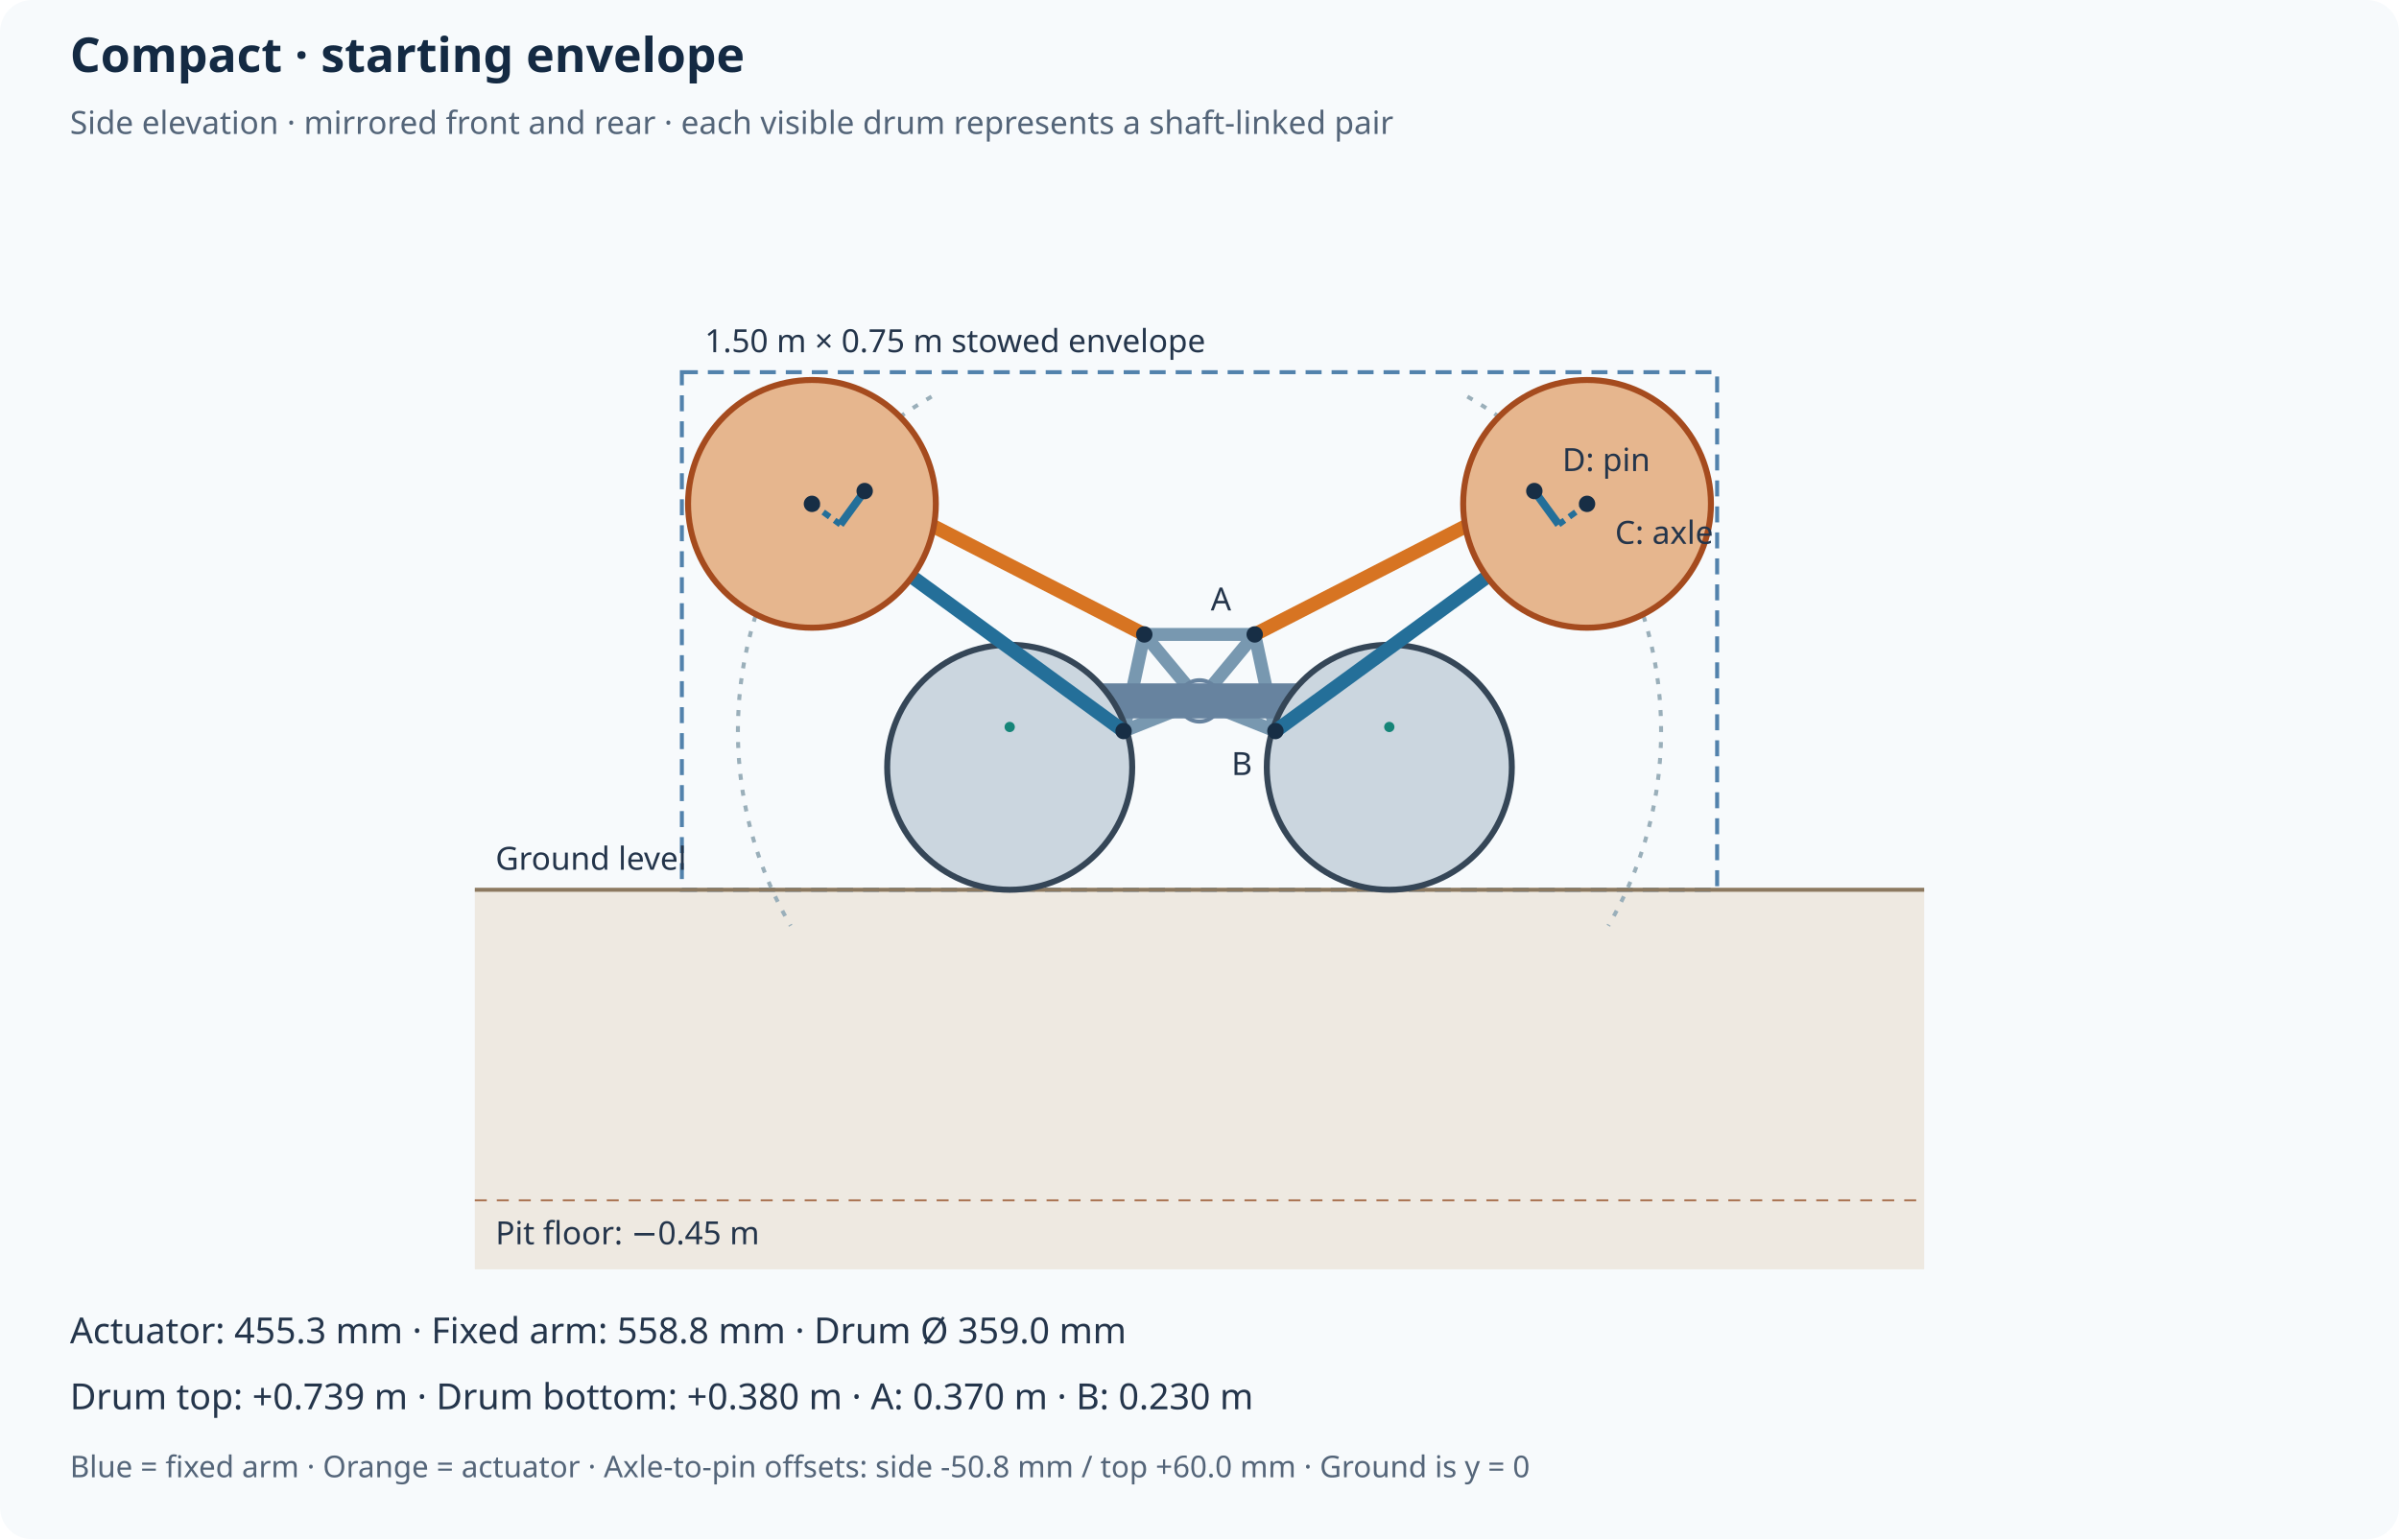
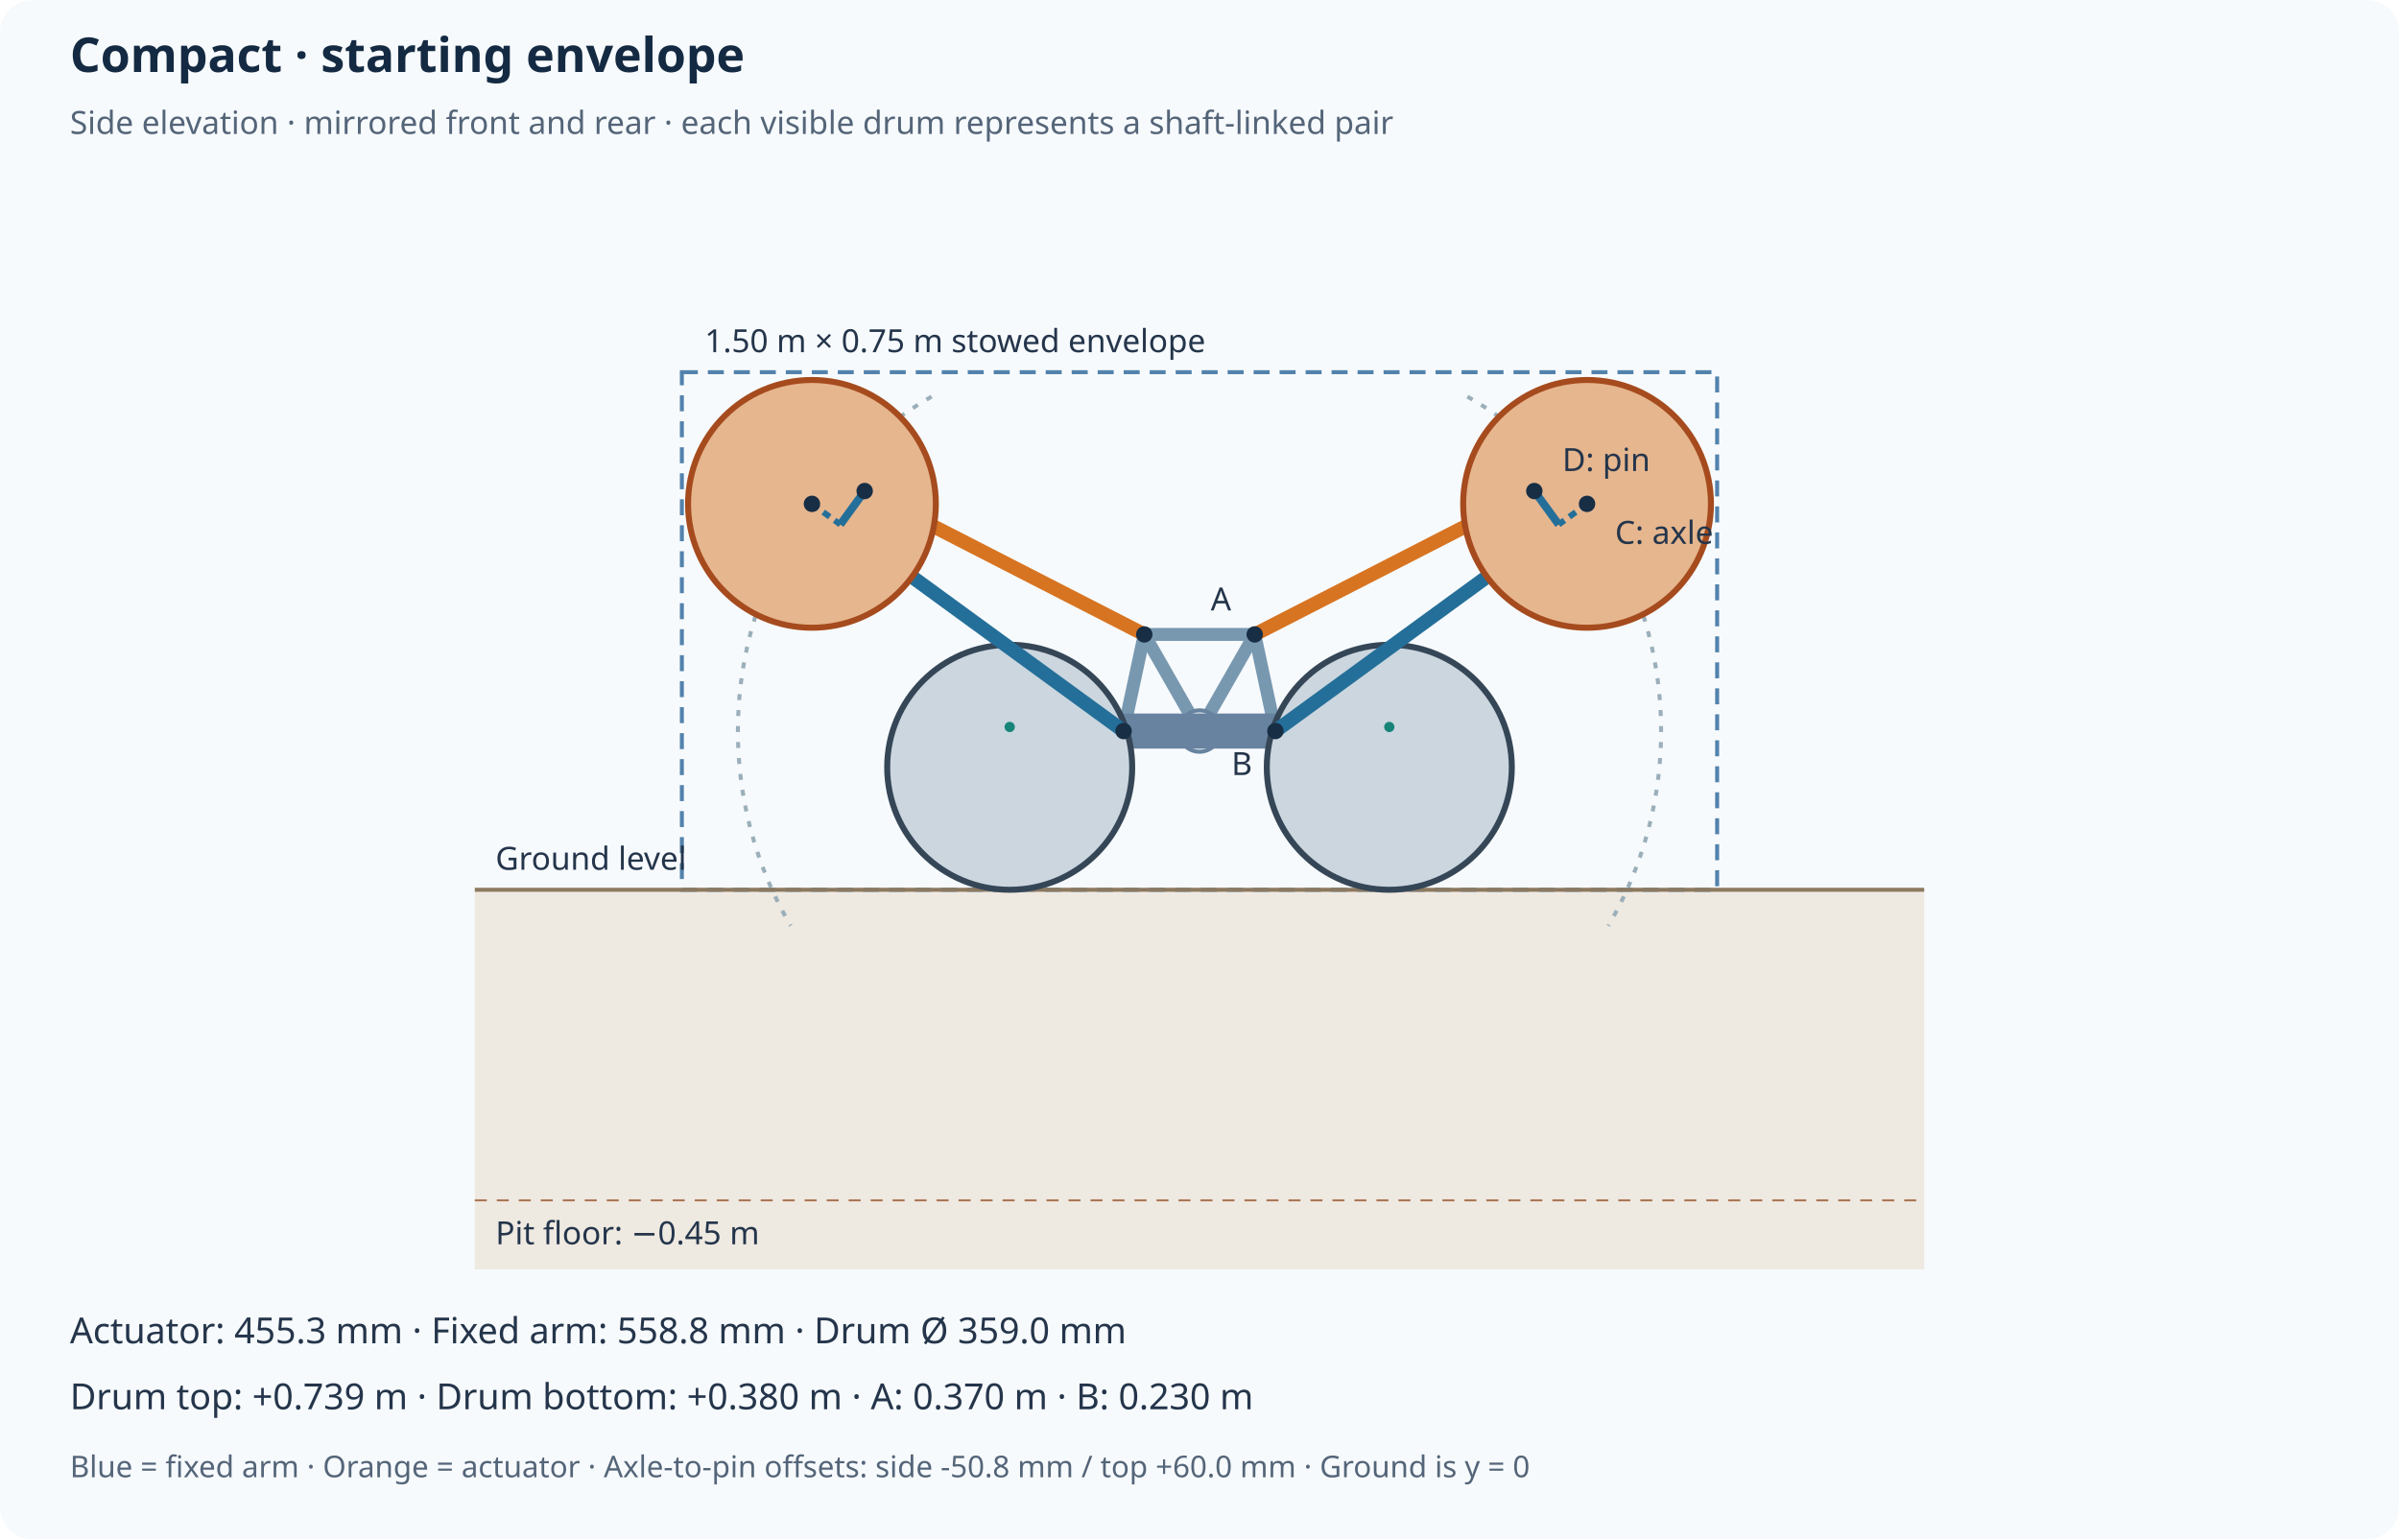
<svg xmlns="http://www.w3.org/2000/svg" viewBox="0 0 1200 770" role="img" aria-label="Compact · starting envelope">
  <rect width="1200" height="770" rx="16" fill="#f7fafc" />
  <text x="35" y="36" font-family="sans-serif" font-size="24" font-weight="700" fill="#142a43">Compact · starting envelope</text>
  <g font-family="sans-serif">
    <text x="35" y="67" font-size="16" fill="#546579">Side elevation · mirrored front and rear · each visible drum represents a shaft-linked pair</text>
    <rect x="237.501" y="445.120" width="724.998" height="189.880" fill="#eee9e1" stroke="none" stroke-width="2" stroke-dasharray="" />
    <rect x="341.072" y="186.192" width="517.855" height="258.928" fill="none" stroke="#5282ac" stroke-width="2" stroke-dasharray="8 5" />
    <line x1="237.501" y1="445.120" x2="962.499" y2="445.120" stroke="#8c7960" stroke-width="2" stroke-dasharray="" />
    <line x1="237.501" y1="600.476" x2="962.499" y2="600.476" stroke="#ac7756" stroke-width="1" stroke-dasharray="6 5" />
-     <line x1="600.000" y1="350.628" x2="627.619" y2="317.382" stroke="#7898b0" stroke-width="6.473" stroke-dasharray="" />
-     <line x1="600.000" y1="350.628" x2="637.976" y2="365.715" stroke="#7898b0" stroke-width="6.473" stroke-dasharray="" />
-     <line x1="600.000" y1="350.628" x2="572.381" y2="317.382" stroke="#7898b0" stroke-width="6.473" stroke-dasharray="" />
-     <line x1="600.000" y1="350.628" x2="562.024" y2="365.715" stroke="#7898b0" stroke-width="6.473" stroke-dasharray="" />
+     <line x1="600.000" y1="365.715" x2="627.619" y2="317.382" stroke="#7898b0" stroke-width="6.473" stroke-dasharray="" />
+     <line x1="600.000" y1="365.715" x2="637.976" y2="365.715" stroke="#7898b0" stroke-width="6.473" stroke-dasharray="" />
+     <line x1="600.000" y1="365.715" x2="572.381" y2="317.382" stroke="#7898b0" stroke-width="6.473" stroke-dasharray="" />
+     <line x1="600.000" y1="365.715" x2="562.024" y2="365.715" stroke="#7898b0" stroke-width="6.473" stroke-dasharray="" />
    <line x1="627.619" y1="317.382" x2="637.976" y2="365.715" stroke="#7898b0" stroke-width="6.473" stroke-dasharray="" />
    <line x1="572.381" y1="317.382" x2="562.024" y2="365.715" stroke="#7898b0" stroke-width="6.473" stroke-dasharray="" />
    <line x1="627.619" y1="317.382" x2="572.381" y2="317.382" stroke="#7898b0" stroke-width="6.473" stroke-dasharray="" />
-     <circle cx="600.000" cy="350.628" r="10.357" stroke="#67839f" fill="#dce7f0" stroke-width="2" />
-     <line x1="516.021" y1="350.628" x2="683.979" y2="350.628" stroke="#67839f" stroke-width="17.538" stroke-dasharray="" />
-     <line x1="516.021" y1="350.628" x2="505.060" y2="363.671" stroke="#526a7b" stroke-width="2" stroke-dasharray="4 3" />
-     <line x1="683.979" y1="350.628" x2="694.940" y2="363.671" stroke="#526a7b" stroke-width="2" stroke-dasharray="4 3" />
+     <circle cx="600.000" cy="365.715" r="10.357" stroke="#67839f" fill="#dce7f0" stroke-width="2" />
+     <line x1="516.021" y1="365.715" x2="683.979" y2="365.715" stroke="#67839f" stroke-width="17.538" stroke-dasharray="" />
+     <line x1="516.021" y1="365.715" x2="505.060" y2="363.671" stroke="#526a7b" stroke-width="2" stroke-dasharray="4 3" />
+     <line x1="683.979" y1="365.715" x2="694.940" y2="363.671" stroke="#526a7b" stroke-width="2" stroke-dasharray="4 3" />
    <circle cx="505.060" cy="383.840" r="61.280" stroke="#354657" fill="#cbd6df" stroke-width="3" />
    <circle cx="505.060" cy="363.671" r="2.071" stroke="#168578" fill="#168578" stroke-width="1" />
    <polyline points="465.99,198.40 462.71,200.33 459.46,202.32 456.26,204.37 453.09,206.49 449.97,208.67 446.89,210.92 443.86,213.22 440.88,215.58 437.94,218.00 435.05,220.48 432.20,223.01 429.41,225.60 426.67,228.25 423.99,230.94 421.35,233.69 418.78,236.50 416.25,239.35 413.79,242.25 411.38,245.20 409.03,248.20 406.74,251.24 404.51,254.33 402.35,257.46 400.24,260.63 398.20,263.84 396.22,267.09 394.30,270.39 392.46,273.71 390.67,277.08 388.96,280.48 387.31,283.91 385.73,287.37 384.22,290.87 382.77,294.39 381.40,297.94 380.10,301.52 378.87,305.12 377.71,308.75 376.62,312.40 375.60,316.07 374.66,319.76 373.79,323.46 372.99,327.19 372.27,330.92 371.62,334.68 371.04,338.44 370.54,342.21 370.12,346.00 369.76,349.79 369.49,353.59 369.29,357.39 369.16,361.19 369.11,365.00 369.13,368.81 369.23,372.61 369.40,376.42 369.65,380.22 369.98,384.01 370.37,387.80 370.85,391.58 371.39,395.34 372.02,399.10 372.71,402.84 373.48,406.57 374.32,410.29 375.24,413.98 376.23,417.66 377.29,421.31 378.42,424.95 379.63,428.56 380.90,432.15 382.25,435.71 383.67,439.24 385.15,442.75 386.71,446.23 388.33,449.67 390.02,453.08 391.78,456.46 393.60,459.80 395.49,463.11" fill="none" stroke="#9aafba" stroke-width="2" stroke-dasharray="3 5" />
    <line x1="562.024" y1="365.715" x2="406.141" y2="252.057" stroke="#246f99" stroke-width="7" stroke-dasharray="" />
    <line x1="420.312" y1="262.390" x2="432.516" y2="245.652" stroke="#246f99" stroke-width="4" stroke-dasharray="" />
    <line x1="572.381" y1="317.382" x2="432.516" y2="245.652" stroke="#d77422" stroke-width="7" stroke-dasharray="" />
    <circle cx="406.141" cy="252.057" r="61.970" stroke="#a54b1e" fill="#e6b68e" stroke-width="3" />
    <line x1="406.141" y1="252.057" x2="420.312" y2="262.390" stroke="#246f99" stroke-width="3" stroke-dasharray="4 3" />
    <line x1="420.312" y1="262.390" x2="432.516" y2="245.652" stroke="#246f99" stroke-width="4" stroke-dasharray="" />
    <circle cx="406.141" cy="252.057" r="3.107" stroke="#172e45" fill="#172e45" stroke-width="2" />
    <circle cx="432.516" cy="245.652" r="3.107" stroke="#172e45" fill="#172e45" stroke-width="2" />
    <circle cx="572.381" cy="317.382" r="3.107" stroke="#172e45" fill="#172e45" stroke-width="2" />
    <circle cx="562.024" cy="365.715" r="3.107" stroke="#172e45" fill="#172e45" stroke-width="2" />
    <circle cx="694.940" cy="383.840" r="61.280" stroke="#354657" fill="#cbd6df" stroke-width="3" />
    <circle cx="694.940" cy="363.671" r="2.071" stroke="#168578" fill="#168578" stroke-width="1" />
    <polyline points="734.01,198.40 737.29,200.33 740.54,202.32 743.74,204.37 746.91,206.49 750.03,208.67 753.11,210.92 756.14,213.22 759.12,215.58 762.06,218.00 764.95,220.48 767.80,223.01 770.59,225.60 773.33,228.25 776.01,230.94 778.65,233.69 781.22,236.50 783.75,239.35 786.21,242.25 788.62,245.20 790.97,248.20 793.26,251.24 795.49,254.33 797.65,257.46 799.76,260.63 801.80,263.84 803.78,267.09 805.70,270.39 807.54,273.71 809.33,277.08 811.04,280.48 812.69,283.91 814.27,287.37 815.78,290.87 817.23,294.39 818.60,297.94 819.90,301.52 821.13,305.12 822.29,308.75 823.38,312.40 824.40,316.07 825.34,319.76 826.21,323.46 827.01,327.19 827.73,330.92 828.38,334.68 828.96,338.44 829.46,342.21 829.88,346.00 830.24,349.79 830.51,353.59 830.71,357.39 830.84,361.19 830.89,365.00 830.87,368.81 830.77,372.61 830.60,376.42 830.35,380.22 830.02,384.01 829.63,387.80 829.15,391.58 828.61,395.34 827.98,399.10 827.29,402.84 826.52,406.57 825.68,410.29 824.76,413.98 823.77,417.66 822.71,421.31 821.58,424.95 820.37,428.56 819.10,432.15 817.75,435.71 816.33,439.24 814.85,442.75 813.29,446.23 811.67,449.67 809.98,453.08 808.22,456.46 806.40,459.80 804.51,463.11" fill="none" stroke="#9aafba" stroke-width="2" stroke-dasharray="3 5" />
    <line x1="637.976" y1="365.715" x2="793.859" y2="252.057" stroke="#246f99" stroke-width="7" stroke-dasharray="" />
    <line x1="779.688" y1="262.390" x2="767.484" y2="245.652" stroke="#246f99" stroke-width="4" stroke-dasharray="" />
    <line x1="627.619" y1="317.382" x2="767.484" y2="245.652" stroke="#d77422" stroke-width="7" stroke-dasharray="" />
    <circle cx="793.859" cy="252.057" r="61.970" stroke="#a54b1e" fill="#e6b68e" stroke-width="3" />
    <line x1="793.859" y1="252.057" x2="779.688" y2="262.390" stroke="#246f99" stroke-width="3" stroke-dasharray="4 3" />
    <line x1="779.688" y1="262.390" x2="767.484" y2="245.652" stroke="#246f99" stroke-width="4" stroke-dasharray="" />
    <circle cx="793.859" cy="252.057" r="3.107" stroke="#172e45" fill="#172e45" stroke-width="2" />
    <circle cx="767.484" cy="245.652" r="3.107" stroke="#172e45" fill="#172e45" stroke-width="2" />
    <circle cx="627.619" cy="317.382" r="3.107" stroke="#172e45" fill="#172e45" stroke-width="2" />
    <circle cx="637.976" cy="365.715" r="3.107" stroke="#172e45" fill="#172e45" stroke-width="2" />
    <text x="605.62" y="305.38" font-size="16" fill="#24354b">A</text>
    <text x="615.98" y="387.72" font-size="16" fill="#24354b">B</text>
    <text x="807.86" y="272.06" font-size="16" fill="#24354b">C: axle</text>
    <text x="352.52" y="176.19" font-size="16" fill="#24354b">1.50 m × 0.75 m stowed envelope</text>
    <text x="247.86" y="435.12" font-size="16" fill="#24354b">Ground level</text>
    <text x="247.86" y="622.48" font-size="16" fill="#24354b">Pit floor: −0.45 m</text>
    <text x="781.48" y="235.65" font-size="16" fill="#24354b">D: pin</text>
    <text x="35" y="672" font-size="18" fill="#24354b">Actuator: 455.3 mm · Fixed arm: 558.8 mm · Drum Ø 359.0 mm</text>
    <text x="35" y="705" font-size="18" fill="#24354b">Drum top: +0.739 m · Drum bottom: +0.380 m · A: 0.370 m · B: 0.230 m</text>
    <text x="35" y="739" font-size="15" fill="#546579">Blue = fixed arm · Orange = actuator · Axle-to-pin offsets: side -50.8 mm / top +60.0 mm · Ground is y = 0</text>
  </g>
</svg>
